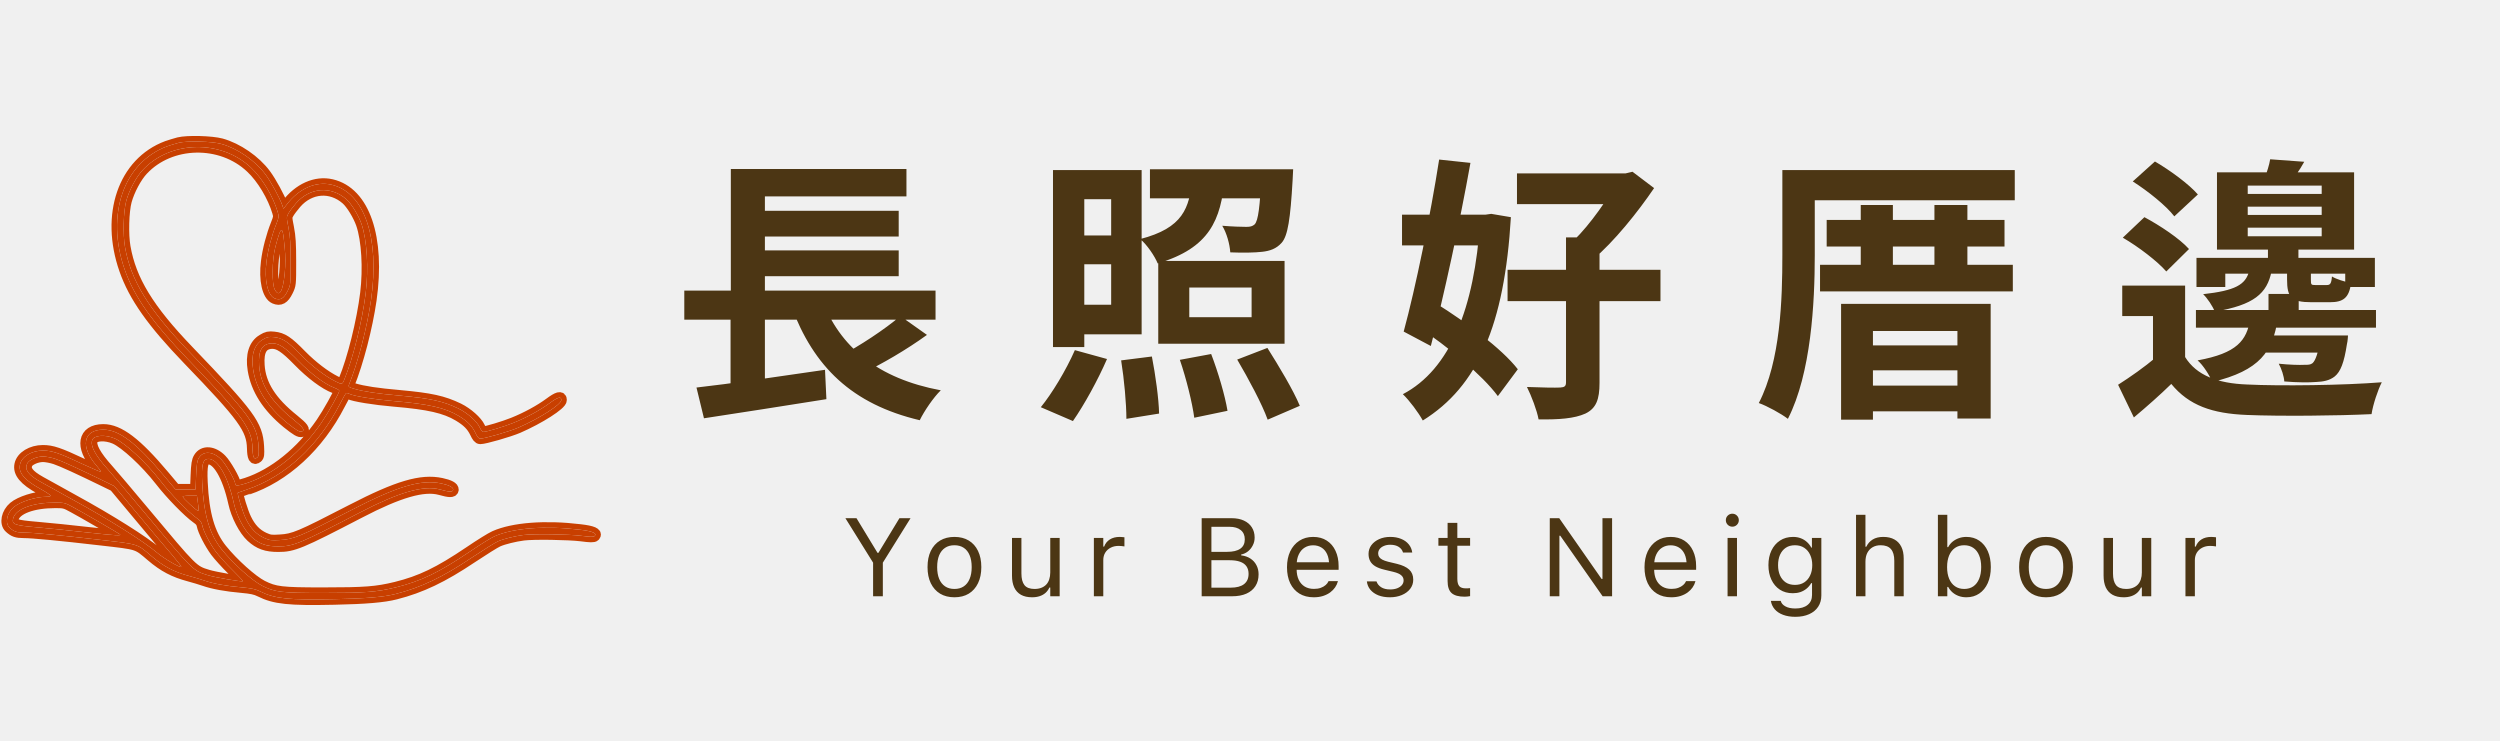
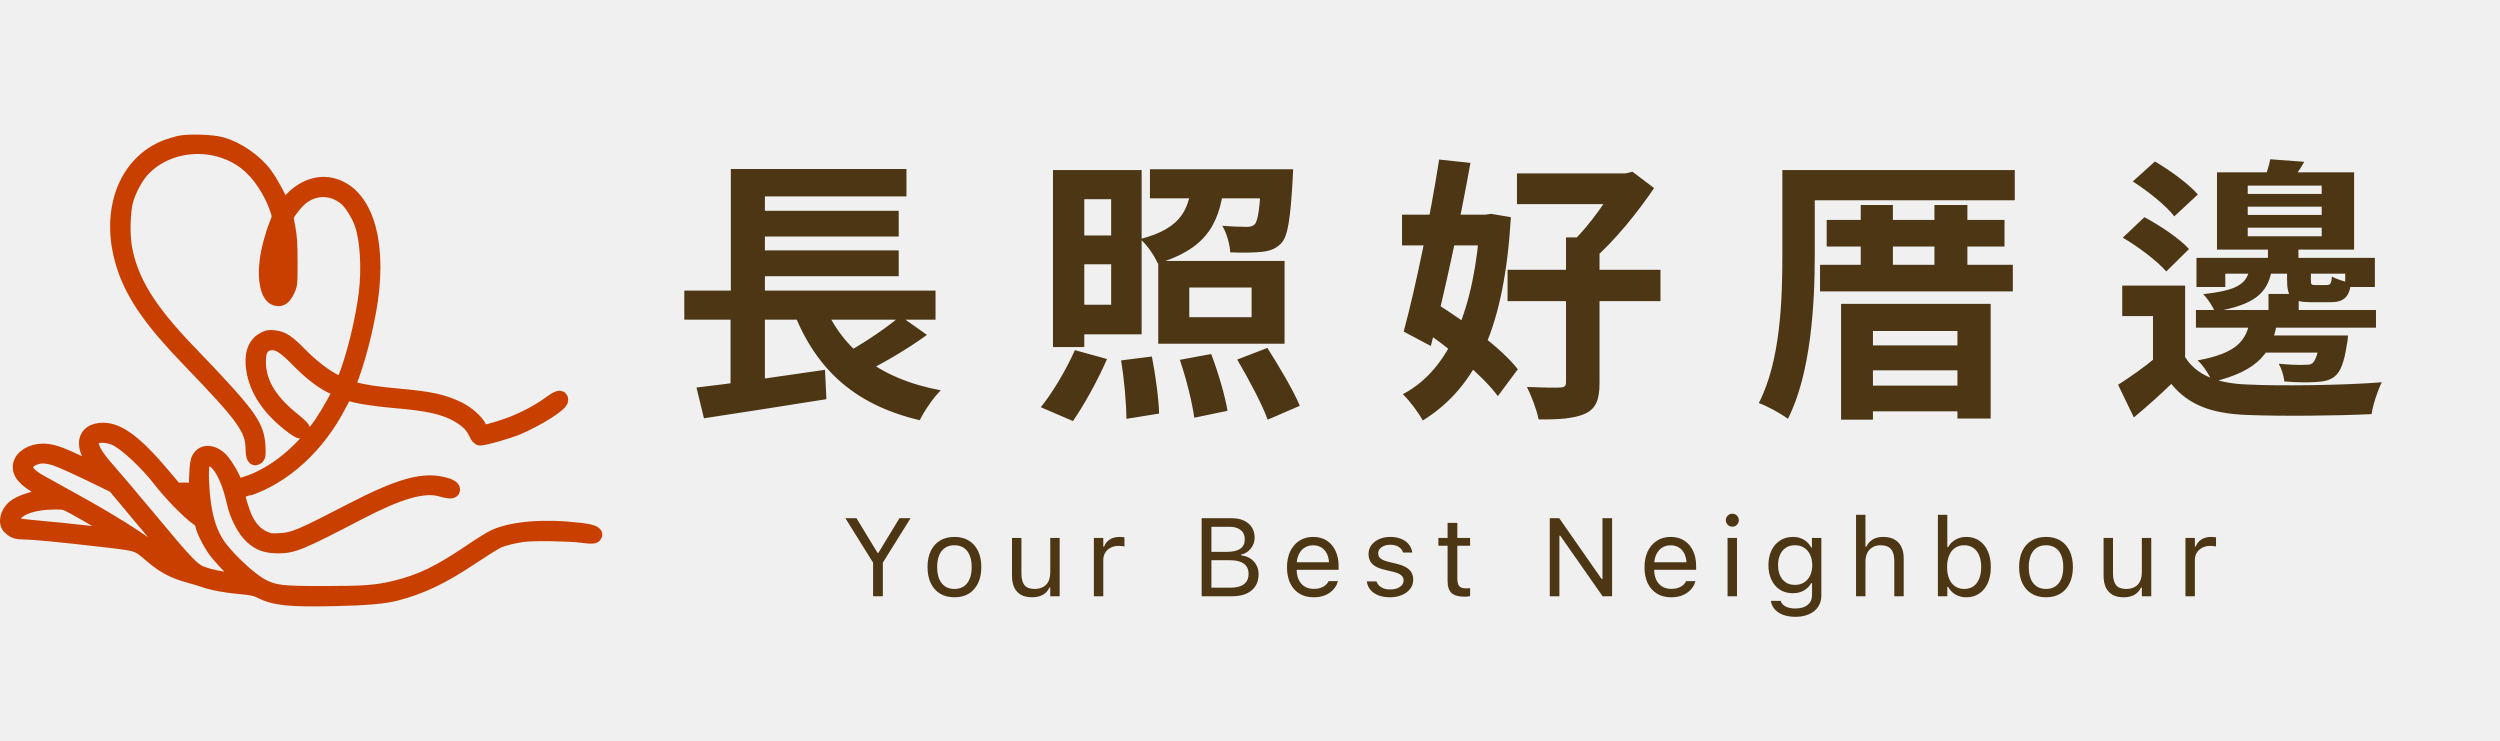
<svg xmlns="http://www.w3.org/2000/svg" width="361" height="107" viewBox="0 0 361 107" fill="none">
  <mask id="path-1-outside-1_193_1172" maskUnits="userSpaceOnUse" x="0" y="19.566" width="87" height="68" fill="black">
    <rect fill="white" y="19.566" width="87" height="68" />
    <path d="M25.818 20.616C25.285 20.762 24.526 20.988 24.122 21.133C17.84 23.475 15.239 31.017 18.001 38.915C19.374 42.84 21.99 46.538 27.126 51.868C35.153 60.185 36.397 61.897 36.461 64.74C36.493 66.031 36.687 66.435 37.139 66.064C37.366 65.886 37.398 65.628 37.333 64.465C37.156 61.348 36.106 59.927 27.207 50.656C21.441 44.664 18.89 40.465 18.05 35.669C17.727 33.86 17.824 30.484 18.227 29.015C18.647 27.48 19.681 25.526 20.618 24.541C24.591 20.277 31.923 20.116 36.235 24.202C37.866 25.72 39.433 28.353 40.111 30.646C40.289 31.244 40.273 31.421 39.901 32.342C39.223 34.038 38.69 36.072 38.48 37.784C38.141 40.417 38.642 42.646 39.659 43.082C40.45 43.421 40.983 43.13 41.516 42.048C41.968 41.128 41.968 41.111 41.968 37.817C41.968 35.217 41.904 34.167 41.662 32.923C41.355 31.357 41.355 31.34 41.662 30.791C41.839 30.484 42.324 29.838 42.744 29.354C44.73 27.061 47.783 26.818 50.011 28.773C50.738 29.402 51.772 31.098 52.208 32.358C52.999 34.667 53.242 38.77 52.806 42.339C52.305 46.409 50.948 51.852 49.688 54.888C49.43 55.518 49.349 55.534 48.461 55.081C46.894 54.29 45.102 52.917 43.503 51.302C41.549 49.3 40.806 48.815 39.562 48.686C38.803 48.605 38.577 48.654 37.931 49.041C36.703 49.752 36.219 51.302 36.558 53.402C37.01 56.212 38.642 58.748 41.452 61.057C42.808 62.139 43.277 62.43 43.6 62.301C44.068 62.123 43.794 61.736 42.421 60.621C39.158 58.021 37.592 55.55 37.414 52.74C37.269 50.608 37.85 49.639 39.255 49.574C40.257 49.542 41.177 50.156 43.099 52.126C44.908 53.983 46.91 55.485 48.3 56.002C48.687 56.148 48.994 56.341 48.994 56.438C48.994 56.745 47.347 59.684 46.394 61.073C43.519 65.272 39.53 68.486 35.589 69.778C34.394 70.166 33.974 70.198 33.974 69.891C33.974 69.391 32.617 67.017 31.955 66.355C30.776 65.159 29.355 65.062 28.725 66.112C28.467 66.532 28.386 67.049 28.321 68.664L28.241 70.683H26.803H25.35L23.654 68.664C19.697 63.964 17.178 62.042 14.916 62.042C11.977 62.042 11.541 64.53 13.996 67.307C14.351 67.711 14.594 68.067 14.545 68.115C14.513 68.163 13.318 67.647 11.912 67.001C8.521 65.402 7.487 65.062 6.195 65.062C4.564 65.062 3.127 65.935 2.884 67.081C2.626 68.244 3.53 69.326 5.792 70.57C6.583 71.006 7.261 71.458 7.294 71.555C7.326 71.668 7.1 71.733 6.647 71.733C5.129 71.749 2.917 72.443 1.996 73.219C0.979 74.075 0.672 75.56 1.399 76.206C1.996 76.755 2.416 76.901 3.401 76.901C4.677 76.901 8.586 77.272 14.577 77.967C20.069 78.597 19.762 78.5 21.861 80.292C23.638 81.811 25.156 82.602 27.352 83.183C28.015 83.361 28.984 83.652 29.5 83.829C30.776 84.281 32.666 84.621 34.895 84.814C36.332 84.944 36.913 85.073 37.559 85.396C39.643 86.446 41.71 86.672 48.267 86.526C52.822 86.43 55.454 86.204 57.134 85.767C60.8 84.831 63.917 83.345 68.132 80.519C69.812 79.404 71.508 78.338 71.928 78.16C72.735 77.805 74.334 77.418 75.561 77.256C76.983 77.062 82.135 77.143 83.927 77.369C85.252 77.547 85.72 77.547 85.865 77.401C86.253 77.014 85.591 76.707 83.782 76.497C78.743 75.883 74.124 76.239 71.427 77.434C70.942 77.644 69.327 78.645 67.809 79.679C63.352 82.683 60.8 83.91 57.166 84.814C54.356 85.493 52.757 85.622 46.604 85.622C40.628 85.622 39.707 85.509 37.866 84.588C36.413 83.846 33.667 81.391 32.004 79.323C30.243 77.127 29.404 74.236 29.194 69.633C29.081 67.178 29.274 66.355 29.985 66.274C31.358 66.112 32.892 68.68 33.748 72.589C34.152 74.446 35.25 76.546 36.3 77.514C37.43 78.548 38.448 78.903 40.192 78.903C42.34 78.903 43.357 78.484 51.901 74.042C57.602 71.07 61.155 70.037 63.545 70.683C64.918 71.07 65.371 71.07 65.435 70.731C65.5 70.392 64.886 70.053 63.723 69.811C60.816 69.197 57.425 70.198 50.77 73.638C43.277 77.514 42.421 77.87 40.418 77.983C39.175 78.064 38.932 78.031 38.141 77.676C36.978 77.143 36.154 76.271 35.492 74.882C35.04 73.961 34.216 71.264 34.346 71.151C34.362 71.135 34.959 70.925 35.67 70.683C41.129 68.858 45.99 64.384 49.075 58.36C49.495 57.536 49.898 56.826 49.979 56.777C50.06 56.729 50.254 56.777 50.415 56.858C51.045 57.197 54.049 57.682 56.924 57.924C61.931 58.344 64.288 58.893 66.21 60.04C67.502 60.815 68.148 61.477 68.633 62.478C68.907 63.076 69.117 63.334 69.344 63.334C70.006 63.334 73.462 62.333 74.802 61.768C77.887 60.427 81.053 58.408 81.053 57.763C81.053 57.197 80.568 57.327 79.341 58.231C77.968 59.248 75.965 60.33 74.108 61.073C72.784 61.606 70.264 62.365 69.812 62.365C69.666 62.365 69.424 62.075 69.263 61.703C68.875 60.847 67.502 59.636 66.227 59.006C63.982 57.924 62.221 57.536 57.634 57.117C54.485 56.842 52.45 56.535 51.11 56.131C50.415 55.938 50.286 55.841 50.367 55.614C51.707 52.32 52.999 47.313 53.581 43.308C54.857 34.312 52.612 27.771 47.88 26.673C45.602 26.14 43.131 27.238 41.371 29.58L40.935 30.145L40.741 29.58C40.353 28.514 39.142 26.269 38.335 25.187C36.881 23.217 34.297 21.424 31.939 20.778C30.566 20.407 27.062 20.31 25.818 20.616ZM41.096 35.604C41.242 37.09 41.242 38.107 41.112 39.496C40.854 42.129 40.321 43.001 39.675 41.806C39.239 41.014 39.271 37.575 39.756 35.685C39.95 34.91 40.224 34.005 40.353 33.666C40.725 32.778 40.886 33.181 41.096 35.604ZM16.58 63.318C18.082 63.98 21.07 66.742 23.121 69.375C24.639 71.345 27.223 73.978 28.418 74.817C28.903 75.14 29.113 75.431 29.194 75.819C29.339 76.626 30.292 78.484 31.148 79.646C31.584 80.228 32.65 81.407 33.538 82.279C34.426 83.151 35.121 83.894 35.072 83.926C34.959 84.055 31.035 83.377 30.001 83.054C27.869 82.408 27.869 82.408 20.779 73.913C18.55 71.248 16.241 68.519 15.643 67.856C13.754 65.757 13.011 64.368 13.318 63.544C13.576 62.834 15.191 62.721 16.58 63.318ZM7.988 66.258C8.925 66.564 11.46 67.727 15.191 69.552L16.515 70.198L20.02 74.397C21.942 76.707 24.138 79.307 24.898 80.179C25.64 81.052 26.222 81.811 26.173 81.859C26.012 82.02 23.638 80.632 22.701 79.824C20.763 78.177 15.853 75.076 10.475 72.136C10.023 71.894 9.054 71.345 8.295 70.925C7.536 70.505 6.454 69.908 5.872 69.585C4.096 68.6 3.514 67.824 3.918 66.952C4.144 66.435 5.275 65.918 6.211 65.918C6.615 65.918 7.423 66.064 7.988 66.258ZM28.58 72.637C28.677 73.219 28.693 73.719 28.628 73.768C28.483 73.848 26.383 71.927 26.383 71.716C26.383 71.636 26.852 71.571 27.401 71.571H28.434L28.58 72.637ZM10.556 73.235C11.719 73.848 17.194 77.03 17.323 77.159C17.565 77.385 16.741 77.337 12.882 76.917C10.491 76.642 7.164 76.303 5.469 76.158C2.061 75.867 1.689 75.722 1.899 74.866C2.255 73.493 4.693 72.573 7.972 72.573C9.264 72.573 9.409 72.605 10.556 73.235Z" />
  </mask>
  <path d="M25.818 20.616C25.285 20.762 24.526 20.988 24.122 21.133C17.84 23.475 15.239 31.017 18.001 38.915C19.374 42.84 21.99 46.538 27.126 51.868C35.153 60.185 36.397 61.897 36.461 64.74C36.493 66.031 36.687 66.435 37.139 66.064C37.366 65.886 37.398 65.628 37.333 64.465C37.156 61.348 36.106 59.927 27.207 50.656C21.441 44.664 18.89 40.465 18.05 35.669C17.727 33.86 17.824 30.484 18.227 29.015C18.647 27.48 19.681 25.526 20.618 24.541C24.591 20.277 31.923 20.116 36.235 24.202C37.866 25.72 39.433 28.353 40.111 30.646C40.289 31.244 40.273 31.421 39.901 32.342C39.223 34.038 38.69 36.072 38.48 37.784C38.141 40.417 38.642 42.646 39.659 43.082C40.45 43.421 40.983 43.13 41.516 42.048C41.968 41.128 41.968 41.111 41.968 37.817C41.968 35.217 41.904 34.167 41.662 32.923C41.355 31.357 41.355 31.34 41.662 30.791C41.839 30.484 42.324 29.838 42.744 29.354C44.73 27.061 47.783 26.818 50.011 28.773C50.738 29.402 51.772 31.098 52.208 32.358C52.999 34.667 53.242 38.77 52.806 42.339C52.305 46.409 50.948 51.852 49.688 54.888C49.43 55.518 49.349 55.534 48.461 55.081C46.894 54.29 45.102 52.917 43.503 51.302C41.549 49.3 40.806 48.815 39.562 48.686C38.803 48.605 38.577 48.654 37.931 49.041C36.703 49.752 36.219 51.302 36.558 53.402C37.01 56.212 38.642 58.748 41.452 61.057C42.808 62.139 43.277 62.43 43.6 62.301C44.068 62.123 43.794 61.736 42.421 60.621C39.158 58.021 37.592 55.55 37.414 52.74C37.269 50.608 37.85 49.639 39.255 49.574C40.257 49.542 41.177 50.156 43.099 52.126C44.908 53.983 46.91 55.485 48.3 56.002C48.687 56.148 48.994 56.341 48.994 56.438C48.994 56.745 47.347 59.684 46.394 61.073C43.519 65.272 39.53 68.486 35.589 69.778C34.394 70.166 33.974 70.198 33.974 69.891C33.974 69.391 32.617 67.017 31.955 66.355C30.776 65.159 29.355 65.062 28.725 66.112C28.467 66.532 28.386 67.049 28.321 68.664L28.241 70.683H26.803H25.35L23.654 68.664C19.697 63.964 17.178 62.042 14.916 62.042C11.977 62.042 11.541 64.53 13.996 67.307C14.351 67.711 14.594 68.067 14.545 68.115C14.513 68.163 13.318 67.647 11.912 67.001C8.521 65.402 7.487 65.062 6.195 65.062C4.564 65.062 3.127 65.935 2.884 67.081C2.626 68.244 3.53 69.326 5.792 70.57C6.583 71.006 7.261 71.458 7.294 71.555C7.326 71.668 7.1 71.733 6.647 71.733C5.129 71.749 2.917 72.443 1.996 73.219C0.979 74.075 0.672 75.56 1.399 76.206C1.996 76.755 2.416 76.901 3.401 76.901C4.677 76.901 8.586 77.272 14.577 77.967C20.069 78.597 19.762 78.5 21.861 80.292C23.638 81.811 25.156 82.602 27.352 83.183C28.015 83.361 28.984 83.652 29.5 83.829C30.776 84.281 32.666 84.621 34.895 84.814C36.332 84.944 36.913 85.073 37.559 85.396C39.643 86.446 41.71 86.672 48.267 86.526C52.822 86.43 55.454 86.204 57.134 85.767C60.8 84.831 63.917 83.345 68.132 80.519C69.812 79.404 71.508 78.338 71.928 78.16C72.735 77.805 74.334 77.418 75.561 77.256C76.983 77.062 82.135 77.143 83.927 77.369C85.252 77.547 85.72 77.547 85.865 77.401C86.253 77.014 85.591 76.707 83.782 76.497C78.743 75.883 74.124 76.239 71.427 77.434C70.942 77.644 69.327 78.645 67.809 79.679C63.352 82.683 60.8 83.91 57.166 84.814C54.356 85.493 52.757 85.622 46.604 85.622C40.628 85.622 39.707 85.509 37.866 84.588C36.413 83.846 33.667 81.391 32.004 79.323C30.243 77.127 29.404 74.236 29.194 69.633C29.081 67.178 29.274 66.355 29.985 66.274C31.358 66.112 32.892 68.68 33.748 72.589C34.152 74.446 35.25 76.546 36.3 77.514C37.43 78.548 38.448 78.903 40.192 78.903C42.34 78.903 43.357 78.484 51.901 74.042C57.602 71.07 61.155 70.037 63.545 70.683C64.918 71.07 65.371 71.07 65.435 70.731C65.5 70.392 64.886 70.053 63.723 69.811C60.816 69.197 57.425 70.198 50.77 73.638C43.277 77.514 42.421 77.87 40.418 77.983C39.175 78.064 38.932 78.031 38.141 77.676C36.978 77.143 36.154 76.271 35.492 74.882C35.04 73.961 34.216 71.264 34.346 71.151C34.362 71.135 34.959 70.925 35.67 70.683C41.129 68.858 45.99 64.384 49.075 58.36C49.495 57.536 49.898 56.826 49.979 56.777C50.06 56.729 50.254 56.777 50.415 56.858C51.045 57.197 54.049 57.682 56.924 57.924C61.931 58.344 64.288 58.893 66.21 60.04C67.502 60.815 68.148 61.477 68.633 62.478C68.907 63.076 69.117 63.334 69.344 63.334C70.006 63.334 73.462 62.333 74.802 61.768C77.887 60.427 81.053 58.408 81.053 57.763C81.053 57.197 80.568 57.327 79.341 58.231C77.968 59.248 75.965 60.33 74.108 61.073C72.784 61.606 70.264 62.365 69.812 62.365C69.666 62.365 69.424 62.075 69.263 61.703C68.875 60.847 67.502 59.636 66.227 59.006C63.982 57.924 62.221 57.536 57.634 57.117C54.485 56.842 52.45 56.535 51.11 56.131C50.415 55.938 50.286 55.841 50.367 55.614C51.707 52.32 52.999 47.313 53.581 43.308C54.857 34.312 52.612 27.771 47.88 26.673C45.602 26.14 43.131 27.238 41.371 29.58L40.935 30.145L40.741 29.58C40.353 28.514 39.142 26.269 38.335 25.187C36.881 23.217 34.297 21.424 31.939 20.778C30.566 20.407 27.062 20.31 25.818 20.616ZM41.096 35.604C41.242 37.09 41.242 38.107 41.112 39.496C40.854 42.129 40.321 43.001 39.675 41.806C39.239 41.014 39.271 37.575 39.756 35.685C39.95 34.91 40.224 34.005 40.353 33.666C40.725 32.778 40.886 33.181 41.096 35.604ZM16.58 63.318C18.082 63.98 21.07 66.742 23.121 69.375C24.639 71.345 27.223 73.978 28.418 74.817C28.903 75.14 29.113 75.431 29.194 75.819C29.339 76.626 30.292 78.484 31.148 79.646C31.584 80.228 32.65 81.407 33.538 82.279C34.426 83.151 35.121 83.894 35.072 83.926C34.959 84.055 31.035 83.377 30.001 83.054C27.869 82.408 27.869 82.408 20.779 73.913C18.55 71.248 16.241 68.519 15.643 67.856C13.754 65.757 13.011 64.368 13.318 63.544C13.576 62.834 15.191 62.721 16.58 63.318ZM7.988 66.258C8.925 66.564 11.46 67.727 15.191 69.552L16.515 70.198L20.02 74.397C21.942 76.707 24.138 79.307 24.898 80.179C25.64 81.052 26.222 81.811 26.173 81.859C26.012 82.02 23.638 80.632 22.701 79.824C20.763 78.177 15.853 75.076 10.475 72.136C10.023 71.894 9.054 71.345 8.295 70.925C7.536 70.505 6.454 69.908 5.872 69.585C4.096 68.6 3.514 67.824 3.918 66.952C4.144 66.435 5.275 65.918 6.211 65.918C6.615 65.918 7.423 66.064 7.988 66.258ZM28.58 72.637C28.677 73.219 28.693 73.719 28.628 73.768C28.483 73.848 26.383 71.927 26.383 71.716C26.383 71.636 26.852 71.571 27.401 71.571H28.434L28.58 72.637ZM10.556 73.235C11.719 73.848 17.194 77.03 17.323 77.159C17.565 77.385 16.741 77.337 12.882 76.917C10.491 76.642 7.164 76.303 5.469 76.158C2.061 75.867 1.689 75.722 1.899 74.866C2.255 73.493 4.693 72.573 7.972 72.573C9.264 72.573 9.409 72.605 10.556 73.235Z" fill="#C83F00" />
-   <path d="M25.818 20.616C25.285 20.762 24.526 20.988 24.122 21.133C17.84 23.475 15.239 31.017 18.001 38.915C19.374 42.84 21.99 46.538 27.126 51.868C35.153 60.185 36.397 61.897 36.461 64.74C36.493 66.031 36.687 66.435 37.139 66.064C37.366 65.886 37.398 65.628 37.333 64.465C37.156 61.348 36.106 59.927 27.207 50.656C21.441 44.664 18.89 40.465 18.05 35.669C17.727 33.86 17.824 30.484 18.227 29.015C18.647 27.48 19.681 25.526 20.618 24.541C24.591 20.277 31.923 20.116 36.235 24.202C37.866 25.72 39.433 28.353 40.111 30.646C40.289 31.244 40.273 31.421 39.901 32.342C39.223 34.038 38.69 36.072 38.48 37.784C38.141 40.417 38.642 42.646 39.659 43.082C40.45 43.421 40.983 43.13 41.516 42.048C41.968 41.128 41.968 41.111 41.968 37.817C41.968 35.217 41.904 34.167 41.662 32.923C41.355 31.357 41.355 31.34 41.662 30.791C41.839 30.484 42.324 29.838 42.744 29.354C44.73 27.061 47.783 26.818 50.011 28.773C50.738 29.402 51.772 31.098 52.208 32.358C52.999 34.667 53.242 38.77 52.806 42.339C52.305 46.409 50.948 51.852 49.688 54.888C49.43 55.518 49.349 55.534 48.461 55.081C46.894 54.29 45.102 52.917 43.503 51.302C41.549 49.3 40.806 48.815 39.562 48.686C38.803 48.605 38.577 48.654 37.931 49.041C36.703 49.752 36.219 51.302 36.558 53.402C37.01 56.212 38.642 58.748 41.452 61.057C42.808 62.139 43.277 62.43 43.6 62.301C44.068 62.123 43.794 61.736 42.421 60.621C39.158 58.021 37.592 55.55 37.414 52.74C37.269 50.608 37.85 49.639 39.255 49.574C40.257 49.542 41.177 50.156 43.099 52.126C44.908 53.983 46.91 55.485 48.3 56.002C48.687 56.148 48.994 56.341 48.994 56.438C48.994 56.745 47.347 59.684 46.394 61.073C43.519 65.272 39.53 68.486 35.589 69.778C34.394 70.166 33.974 70.198 33.974 69.891C33.974 69.391 32.617 67.017 31.955 66.355C30.776 65.159 29.355 65.062 28.725 66.112C28.467 66.532 28.386 67.049 28.321 68.664L28.241 70.683H26.803H25.35L23.654 68.664C19.697 63.964 17.178 62.042 14.916 62.042C11.977 62.042 11.541 64.53 13.996 67.307C14.351 67.711 14.594 68.067 14.545 68.115C14.513 68.163 13.318 67.647 11.912 67.001C8.521 65.402 7.487 65.062 6.195 65.062C4.564 65.062 3.127 65.935 2.884 67.081C2.626 68.244 3.53 69.326 5.792 70.57C6.583 71.006 7.261 71.458 7.294 71.555C7.326 71.668 7.1 71.733 6.647 71.733C5.129 71.749 2.917 72.443 1.996 73.219C0.979 74.075 0.672 75.56 1.399 76.206C1.996 76.755 2.416 76.901 3.401 76.901C4.677 76.901 8.586 77.272 14.577 77.967C20.069 78.597 19.762 78.5 21.861 80.292C23.638 81.811 25.156 82.602 27.352 83.183C28.015 83.361 28.984 83.652 29.5 83.829C30.776 84.281 32.666 84.621 34.895 84.814C36.332 84.944 36.913 85.073 37.559 85.396C39.643 86.446 41.71 86.672 48.267 86.526C52.822 86.43 55.454 86.204 57.134 85.767C60.8 84.831 63.917 83.345 68.132 80.519C69.812 79.404 71.508 78.338 71.928 78.16C72.735 77.805 74.334 77.418 75.561 77.256C76.983 77.062 82.135 77.143 83.927 77.369C85.252 77.547 85.72 77.547 85.865 77.401C86.253 77.014 85.591 76.707 83.782 76.497C78.743 75.883 74.124 76.239 71.427 77.434C70.942 77.644 69.327 78.645 67.809 79.679C63.352 82.683 60.8 83.91 57.166 84.814C54.356 85.493 52.757 85.622 46.604 85.622C40.628 85.622 39.707 85.509 37.866 84.588C36.413 83.846 33.667 81.391 32.004 79.323C30.243 77.127 29.404 74.236 29.194 69.633C29.081 67.178 29.274 66.355 29.985 66.274C31.358 66.112 32.892 68.68 33.748 72.589C34.152 74.446 35.25 76.546 36.3 77.514C37.43 78.548 38.448 78.903 40.192 78.903C42.34 78.903 43.357 78.484 51.901 74.042C57.602 71.07 61.155 70.037 63.545 70.683C64.918 71.07 65.371 71.07 65.435 70.731C65.5 70.392 64.886 70.053 63.723 69.811C60.816 69.197 57.425 70.198 50.77 73.638C43.277 77.514 42.421 77.87 40.418 77.983C39.175 78.064 38.932 78.031 38.141 77.676C36.978 77.143 36.154 76.271 35.492 74.882C35.04 73.961 34.216 71.264 34.346 71.151C34.362 71.135 34.959 70.925 35.67 70.683C41.129 68.858 45.99 64.384 49.075 58.36C49.495 57.536 49.898 56.826 49.979 56.777C50.06 56.729 50.254 56.777 50.415 56.858C51.045 57.197 54.049 57.682 56.924 57.924C61.931 58.344 64.288 58.893 66.21 60.04C67.502 60.815 68.148 61.477 68.633 62.478C68.907 63.076 69.117 63.334 69.344 63.334C70.006 63.334 73.462 62.333 74.802 61.768C77.887 60.427 81.053 58.408 81.053 57.763C81.053 57.197 80.568 57.327 79.341 58.231C77.968 59.248 75.965 60.33 74.108 61.073C72.784 61.606 70.264 62.365 69.812 62.365C69.666 62.365 69.424 62.075 69.263 61.703C68.875 60.847 67.502 59.636 66.227 59.006C63.982 57.924 62.221 57.536 57.634 57.117C54.485 56.842 52.45 56.535 51.11 56.131C50.415 55.938 50.286 55.841 50.367 55.614C51.707 52.32 52.999 47.313 53.581 43.308C54.857 34.312 52.612 27.771 47.88 26.673C45.602 26.14 43.131 27.238 41.371 29.58L40.935 30.145L40.741 29.58C40.353 28.514 39.142 26.269 38.335 25.187C36.881 23.217 34.297 21.424 31.939 20.778C30.566 20.407 27.062 20.31 25.818 20.616ZM41.096 35.604C41.242 37.09 41.242 38.107 41.112 39.496C40.854 42.129 40.321 43.001 39.675 41.806C39.239 41.014 39.271 37.575 39.756 35.685C39.95 34.91 40.224 34.005 40.353 33.666C40.725 32.778 40.886 33.181 41.096 35.604ZM16.58 63.318C18.082 63.98 21.07 66.742 23.121 69.375C24.639 71.345 27.223 73.978 28.418 74.817C28.903 75.14 29.113 75.431 29.194 75.819C29.339 76.626 30.292 78.484 31.148 79.646C31.584 80.228 32.65 81.407 33.538 82.279C34.426 83.151 35.121 83.894 35.072 83.926C34.959 84.055 31.035 83.377 30.001 83.054C27.869 82.408 27.869 82.408 20.779 73.913C18.55 71.248 16.241 68.519 15.643 67.856C13.754 65.757 13.011 64.368 13.318 63.544C13.576 62.834 15.191 62.721 16.58 63.318ZM7.988 66.258C8.925 66.564 11.46 67.727 15.191 69.552L16.515 70.198L20.02 74.397C21.942 76.707 24.138 79.307 24.898 80.179C25.64 81.052 26.222 81.811 26.173 81.859C26.012 82.02 23.638 80.632 22.701 79.824C20.763 78.177 15.853 75.076 10.475 72.136C10.023 71.894 9.054 71.345 8.295 70.925C7.536 70.505 6.454 69.908 5.872 69.585C4.096 68.6 3.514 67.824 3.918 66.952C4.144 66.435 5.275 65.918 6.211 65.918C6.615 65.918 7.423 66.064 7.988 66.258ZM28.58 72.637C28.677 73.219 28.693 73.719 28.628 73.768C28.483 73.848 26.383 71.927 26.383 71.716C26.383 71.636 26.852 71.571 27.401 71.571H28.434L28.58 72.637ZM10.556 73.235C11.719 73.848 17.194 77.03 17.323 77.159C17.565 77.385 16.741 77.337 12.882 76.917C10.491 76.642 7.164 76.303 5.469 76.158C2.061 75.867 1.689 75.722 1.899 74.866C2.255 73.493 4.693 72.573 7.972 72.573C9.264 72.573 9.409 72.605 10.556 73.235Z" stroke="#C83F00" stroke-width="1.6" mask="url(#path-1-outside-1_193_1172)" />
+   <path d="M25.818 20.616C25.285 20.762 24.526 20.988 24.122 21.133C17.84 23.475 15.239 31.017 18.001 38.915C19.374 42.84 21.99 46.538 27.126 51.868C35.153 60.185 36.397 61.897 36.461 64.74C36.493 66.031 36.687 66.435 37.139 66.064C37.366 65.886 37.398 65.628 37.333 64.465C37.156 61.348 36.106 59.927 27.207 50.656C21.441 44.664 18.89 40.465 18.05 35.669C17.727 33.86 17.824 30.484 18.227 29.015C18.647 27.48 19.681 25.526 20.618 24.541C24.591 20.277 31.923 20.116 36.235 24.202C37.866 25.72 39.433 28.353 40.111 30.646C40.289 31.244 40.273 31.421 39.901 32.342C39.223 34.038 38.69 36.072 38.48 37.784C38.141 40.417 38.642 42.646 39.659 43.082C40.45 43.421 40.983 43.13 41.516 42.048C41.968 41.128 41.968 41.111 41.968 37.817C41.968 35.217 41.904 34.167 41.662 32.923C41.355 31.357 41.355 31.34 41.662 30.791C41.839 30.484 42.324 29.838 42.744 29.354C44.73 27.061 47.783 26.818 50.011 28.773C50.738 29.402 51.772 31.098 52.208 32.358C52.999 34.667 53.242 38.77 52.806 42.339C52.305 46.409 50.948 51.852 49.688 54.888C49.43 55.518 49.349 55.534 48.461 55.081C46.894 54.29 45.102 52.917 43.503 51.302C41.549 49.3 40.806 48.815 39.562 48.686C38.803 48.605 38.577 48.654 37.931 49.041C36.703 49.752 36.219 51.302 36.558 53.402C37.01 56.212 38.642 58.748 41.452 61.057C42.808 62.139 43.277 62.43 43.6 62.301C44.068 62.123 43.794 61.736 42.421 60.621C39.158 58.021 37.592 55.55 37.414 52.74C37.269 50.608 37.85 49.639 39.255 49.574C40.257 49.542 41.177 50.156 43.099 52.126C44.908 53.983 46.91 55.485 48.3 56.002C48.687 56.148 48.994 56.341 48.994 56.438C48.994 56.745 47.347 59.684 46.394 61.073C43.519 65.272 39.53 68.486 35.589 69.778C34.394 70.166 33.974 70.198 33.974 69.891C33.974 69.391 32.617 67.017 31.955 66.355C30.776 65.159 29.355 65.062 28.725 66.112C28.467 66.532 28.386 67.049 28.321 68.664L28.241 70.683H26.803H25.35L23.654 68.664C19.697 63.964 17.178 62.042 14.916 62.042C11.977 62.042 11.541 64.53 13.996 67.307C14.351 67.711 14.594 68.067 14.545 68.115C14.513 68.163 13.318 67.647 11.912 67.001C8.521 65.402 7.487 65.062 6.195 65.062C4.564 65.062 3.127 65.935 2.884 67.081C2.626 68.244 3.53 69.326 5.792 70.57C6.583 71.006 7.261 71.458 7.294 71.555C7.326 71.668 7.1 71.733 6.647 71.733C5.129 71.749 2.917 72.443 1.996 73.219C0.979 74.075 0.672 75.56 1.399 76.206C1.996 76.755 2.416 76.901 3.401 76.901C4.677 76.901 8.586 77.272 14.577 77.967C20.069 78.597 19.762 78.5 21.861 80.292C23.638 81.811 25.156 82.602 27.352 83.183C28.015 83.361 28.984 83.652 29.5 83.829C30.776 84.281 32.666 84.621 34.895 84.814C36.332 84.944 36.913 85.073 37.559 85.396C39.643 86.446 41.71 86.672 48.267 86.526C52.822 86.43 55.454 86.204 57.134 85.767C60.8 84.831 63.917 83.345 68.132 80.519C69.812 79.404 71.508 78.338 71.928 78.16C72.735 77.805 74.334 77.418 75.561 77.256C76.983 77.062 82.135 77.143 83.927 77.369C85.252 77.547 85.72 77.547 85.865 77.401C86.253 77.014 85.591 76.707 83.782 76.497C78.743 75.883 74.124 76.239 71.427 77.434C70.942 77.644 69.327 78.645 67.809 79.679C63.352 82.683 60.8 83.91 57.166 84.814C54.356 85.493 52.757 85.622 46.604 85.622C40.628 85.622 39.707 85.509 37.866 84.588C36.413 83.846 33.667 81.391 32.004 79.323C30.243 77.127 29.404 74.236 29.194 69.633C29.081 67.178 29.274 66.355 29.985 66.274C31.358 66.112 32.892 68.68 33.748 72.589C34.152 74.446 35.25 76.546 36.3 77.514C37.43 78.548 38.448 78.903 40.192 78.903C42.34 78.903 43.357 78.484 51.901 74.042C57.602 71.07 61.155 70.037 63.545 70.683C64.918 71.07 65.371 71.07 65.435 70.731C65.5 70.392 64.886 70.053 63.723 69.811C60.816 69.197 57.425 70.198 50.77 73.638C43.277 77.514 42.421 77.87 40.418 77.983C39.175 78.064 38.932 78.031 38.141 77.676C36.978 77.143 36.154 76.271 35.492 74.882C35.04 73.961 34.216 71.264 34.346 71.151C34.362 71.135 34.959 70.925 35.67 70.683C41.129 68.858 45.99 64.384 49.075 58.36C49.495 57.536 49.898 56.826 49.979 56.777C50.06 56.729 50.254 56.777 50.415 56.858C51.045 57.197 54.049 57.682 56.924 57.924C61.931 58.344 64.288 58.893 66.21 60.04C67.502 60.815 68.148 61.477 68.633 62.478C68.907 63.076 69.117 63.334 69.344 63.334C70.006 63.334 73.462 62.333 74.802 61.768C77.887 60.427 81.053 58.408 81.053 57.763C81.053 57.197 80.568 57.327 79.341 58.231C77.968 59.248 75.965 60.33 74.108 61.073C72.784 61.606 70.264 62.365 69.812 62.365C69.666 62.365 69.424 62.075 69.263 61.703C68.875 60.847 67.502 59.636 66.227 59.006C63.982 57.924 62.221 57.536 57.634 57.117C54.485 56.842 52.45 56.535 51.11 56.131C50.415 55.938 50.286 55.841 50.367 55.614C51.707 52.32 52.999 47.313 53.581 43.308C54.857 34.312 52.612 27.771 47.88 26.673C45.602 26.14 43.131 27.238 41.371 29.58L40.935 30.145L40.741 29.58C40.353 28.514 39.142 26.269 38.335 25.187C36.881 23.217 34.297 21.424 31.939 20.778C30.566 20.407 27.062 20.31 25.818 20.616ZM41.096 35.604C41.242 37.09 41.242 38.107 41.112 39.496C40.854 42.129 40.321 43.001 39.675 41.806C39.239 41.014 39.271 37.575 39.756 35.685C39.95 34.91 40.224 34.005 40.353 33.666C40.725 32.778 40.886 33.181 41.096 35.604ZM16.58 63.318C18.082 63.98 21.07 66.742 23.121 69.375C24.639 71.345 27.223 73.978 28.418 74.817C28.903 75.14 29.113 75.431 29.194 75.819C29.339 76.626 30.292 78.484 31.148 79.646C31.584 80.228 32.65 81.407 33.538 82.279C34.426 83.151 35.121 83.894 35.072 83.926C34.959 84.055 31.035 83.377 30.001 83.054C27.869 82.408 27.869 82.408 20.779 73.913C18.55 71.248 16.241 68.519 15.643 67.856C13.754 65.757 13.011 64.368 13.318 63.544C13.576 62.834 15.191 62.721 16.58 63.318ZM7.988 66.258C8.925 66.564 11.46 67.727 15.191 69.552L16.515 70.198L20.02 74.397C21.942 76.707 24.138 79.307 24.898 80.179C25.64 81.052 26.222 81.811 26.173 81.859C26.012 82.02 23.638 80.632 22.701 79.824C20.763 78.177 15.853 75.076 10.475 72.136C10.023 71.894 9.054 71.345 8.295 70.925C7.536 70.505 6.454 69.908 5.872 69.585C4.096 68.6 3.514 67.824 3.918 66.952C4.144 66.435 5.275 65.918 6.211 65.918C6.615 65.918 7.423 66.064 7.988 66.258ZM28.58 72.637C28.677 73.219 28.693 73.719 28.628 73.768C28.483 73.848 26.383 71.927 26.383 71.716C26.383 71.636 26.852 71.571 27.401 71.571H28.434L28.58 72.637ZM10.556 73.235C11.719 73.848 17.194 77.03 17.323 77.159C17.565 77.385 16.741 77.337 12.882 76.917C10.491 76.642 7.164 76.303 5.469 76.158C2.061 75.867 1.689 75.722 1.899 74.866C2.255 73.493 4.693 72.573 7.972 72.573C9.264 72.573 9.409 72.605 10.556 73.235Z" stroke="#C83F00" stroke-width="2" mask="url" />
  <path d="M98.812 41.96H135.092V46.16H98.812V41.96ZM108.172 30.44H129.772V34.16H108.172V30.44ZM108.172 36.16H129.772V39.88H108.172V36.16ZM100.572 55.96C105.292 55.44 112.492 54.36 119.132 53.4L119.332 57.64C113.172 58.64 106.532 59.64 101.652 60.4L100.572 55.96ZM118.652 43.12C121.212 50.12 126.812 54.68 135.852 56.36C134.812 57.36 133.452 59.36 132.812 60.68C123.012 58.36 117.492 52.96 114.252 44.2L118.652 43.12ZM130.012 45.64L133.852 48.36C130.932 50.48 127.292 52.6 124.492 53.92L121.292 51.44C124.052 50 127.772 47.56 130.012 45.64ZM105.532 24.4H130.892V28.36H110.452V43.72H105.532V24.4ZM105.492 43.2H110.452V56.52L105.492 57.04V43.2ZM152.052 24.56H156.572V50.12H152.052V24.56ZM154.612 24.56H164.852V48.28H154.612V44H160.452V28.76H154.612V24.56ZM154.492 34H162.772V38.16H154.492V34ZM166.052 24.44H183.692V28.64H166.052V24.44ZM182.172 24.44H186.732C186.732 24.44 186.692 25.48 186.652 26.04C186.332 31.56 185.972 34.08 185.052 35.08C184.292 35.92 183.372 36.24 182.252 36.36C181.252 36.48 179.492 36.52 177.652 36.44C177.572 35.24 177.132 33.64 176.492 32.6C177.972 32.72 179.332 32.76 179.972 32.76C180.532 32.76 180.852 32.68 181.172 32.4C181.692 31.84 181.932 29.92 182.172 25.04V24.44ZM172.172 25.72H176.852C176.292 31.76 174.692 35.8 167.172 38.04C166.732 36.96 165.612 35.32 164.652 34.52C170.812 32.92 171.772 30.08 172.172 25.72ZM171.732 41.52V45.8H180.732V41.52H171.732ZM167.252 37.68H185.492V49.64H167.252V37.68ZM161.892 52.04L166.332 51.48C166.852 54.16 167.332 57.6 167.372 59.72L162.652 60.48C162.652 58.32 162.332 54.76 161.892 52.04ZM170.372 51.96L174.892 51.12C175.892 53.72 176.892 57.12 177.252 59.32L172.452 60.32C172.172 58.2 171.292 54.64 170.372 51.96ZM178.652 51.92L183.012 50.24C184.652 52.84 186.772 56.36 187.692 58.6L183.052 60.6C182.252 58.36 180.252 54.64 178.652 51.92ZM155.212 50.56L159.852 51.84C158.532 54.88 156.572 58.44 154.932 60.8L150.292 58.8C151.892 56.84 153.932 53.48 155.212 50.56ZM219.052 25.04H235.292V29.48H219.052V25.04ZM217.692 38.96H239.772V43.48H217.692V38.96ZM226.132 34.28H230.972V55.28C230.972 57.68 230.492 58.96 228.932 59.72C227.332 60.44 225.132 60.6 222.172 60.56C221.932 59.24 221.132 57.16 220.492 55.88C222.532 55.96 224.612 56 225.292 55.96C225.932 55.92 226.132 55.76 226.132 55.2V34.28ZM233.572 25.04H234.732L235.732 24.8L238.852 27.16C236.492 30.64 233.092 34.88 229.972 37.52C229.332 36.68 228.012 35.36 227.252 34.72C229.612 32.44 232.372 28.48 233.572 26.08V25.04ZM202.452 31H215.372V35.44H202.452V31ZM207.812 23.04L212.332 23.52C210.812 32.04 208.492 42.76 206.612 49.96L202.692 47.88C204.412 41.56 206.572 31 207.812 23.04ZM204.772 47.2L207.412 43.84C211.572 46.44 216.852 50.32 219.172 53.32L216.292 57.2C214.052 54.16 208.972 49.96 204.772 47.2ZM213.732 31H214.492L215.332 30.88L218.172 31.36C217.252 46.96 213.372 55.8 205.452 60.72C204.812 59.56 203.532 57.84 202.572 56.92C209.372 53.36 212.932 44.52 213.732 31.88V31ZM260.212 24.56H290.932V28.92H260.212V24.56ZM257.372 24.56H262.052V36.88C262.052 43.68 261.532 53.92 258.172 60.48C257.252 59.76 255.132 58.6 253.972 58.2C257.132 52.08 257.372 43.16 257.372 36.84V24.56ZM263.772 31.76H289.452V35.6H263.772V31.76ZM262.812 38.24H290.652V42.08H262.812V38.24ZM268.692 29.6H273.332V40.68H268.692V29.6ZM279.332 29.6H284.092V40.68H279.332V29.6ZM265.852 43.88H287.452V60.44H282.652V47.8H270.452V60.6H265.852V43.88ZM268.492 49.88H284.132V53.48H268.492V49.88ZM268.492 55.68H284.132V59.4H268.492V55.68ZM315.532 41.24V53.92H310.892V45.64H306.452V41.24H315.532ZM315.532 51.56C317.172 54.2 320.212 55.36 324.452 55.52C329.212 55.76 338.492 55.64 343.932 55.2C343.372 56.28 342.652 58.44 342.452 59.8C337.572 60.04 329.252 60.12 324.452 59.92C319.452 59.72 316.092 58.56 313.532 55.44C311.892 57.04 310.172 58.56 308.132 60.28L305.852 55.56C307.612 54.44 309.612 53.04 311.372 51.56H315.532ZM307.972 26.2L311.172 23.32C313.372 24.6 316.092 26.6 317.372 28.08L313.972 31.24C312.812 29.72 310.172 27.6 307.972 26.2ZM306.532 34.32L309.652 31.36C311.892 32.56 314.732 34.44 316.092 35.96L312.812 39.2C311.572 37.76 308.812 35.64 306.532 34.32ZM327.492 35.68H331.892V38.64H327.492V35.68ZM324.572 29.84V31.04H335.252V29.84H324.572ZM324.572 32.88V34.12H335.252V32.88H324.572ZM324.572 26.8V28H335.252V26.8H324.572ZM320.132 24.88H339.932V36.04H320.132V24.88ZM327.812 23L332.732 23.36C332.012 24.68 331.212 25.72 330.612 26.48L326.972 25.92C327.332 24.88 327.692 23.8 327.812 23ZM317.172 37.24H342.932V41.44H338.652V39.52H321.332V41.44H317.172V37.24ZM327.572 42.44H331.932V45.56H327.572V42.44ZM317.092 44.76H343.092V47.32H317.092V44.76ZM325.172 48.44H336.172V50.92H325.172V48.44ZM335.092 48.44H339.052C339.052 48.44 339.012 49.28 338.892 49.72C338.492 52.36 337.972 53.68 337.132 54.36C336.372 54.96 335.452 55.12 334.412 55.16C333.492 55.24 331.732 55.24 329.852 55.08C329.812 54.36 329.452 53.24 329.052 52.52C330.612 52.68 332.092 52.72 332.732 52.68C333.332 52.68 333.612 52.68 333.932 52.44C334.372 52.04 334.732 51 335.092 48.84V48.44ZM324.932 46.08H328.892C328.212 50.72 326.332 53.52 319.452 55.16C319.092 54.24 318.132 52.72 317.332 52.04C323.052 51 324.412 49.16 324.932 46.08ZM324.772 39.16H328.012C327.372 42.4 325.452 44.04 319.812 45C319.532 44.24 318.732 43.04 318.132 42.48C322.772 41.96 324.252 41.12 324.772 39.16ZM330.252 38.32H333.692V40.36C333.692 41.12 333.732 41.16 334.332 41.16C334.572 41.16 335.652 41.16 335.972 41.16C336.452 41.16 336.652 41 336.732 39.92C337.332 40.32 338.612 40.68 339.492 40.88C339.212 43 338.372 43.64 336.452 43.64C335.892 43.64 334.332 43.64 333.772 43.64C330.852 43.64 330.252 42.92 330.252 40.36V38.32Z" fill="#4C3614" />
  <path d="M126.075 86.1V81.248L122.075 74.827H123.677L126.716 79.834H126.841L129.88 74.827H131.482L127.482 81.248V86.1H126.075ZM137.819 86.248C137.022 86.248 136.332 86.074 135.749 85.725C135.171 85.371 134.723 84.868 134.405 84.217C134.092 83.566 133.936 82.793 133.936 81.897V81.881C133.936 80.98 134.092 80.204 134.405 79.553C134.723 78.902 135.171 78.402 135.749 78.053C136.332 77.704 137.022 77.53 137.819 77.53C138.621 77.53 139.311 77.704 139.889 78.053C140.467 78.402 140.913 78.902 141.225 79.553C141.543 80.204 141.702 80.98 141.702 81.881V81.897C141.702 82.793 141.543 83.566 141.225 84.217C140.913 84.868 140.467 85.371 139.889 85.725C139.311 86.074 138.621 86.248 137.819 86.248ZM137.819 85.045C138.35 85.045 138.801 84.92 139.171 84.67C139.54 84.42 139.822 84.061 140.014 83.592C140.212 83.123 140.311 82.558 140.311 81.897V81.881C140.311 81.215 140.212 80.647 140.014 80.178C139.822 79.709 139.54 79.353 139.171 79.108C138.801 78.858 138.35 78.733 137.819 78.733C137.288 78.733 136.837 78.858 136.467 79.108C136.098 79.353 135.814 79.709 135.616 80.178C135.423 80.647 135.327 81.215 135.327 81.881V81.897C135.327 82.558 135.423 83.123 135.616 83.592C135.814 84.061 136.098 84.42 136.467 84.67C136.837 84.92 137.288 85.045 137.819 85.045ZM149.032 86.248C148.396 86.248 147.862 86.129 147.43 85.889C146.998 85.644 146.672 85.29 146.453 84.827C146.24 84.358 146.133 83.793 146.133 83.131V77.678H147.492V82.803C147.492 83.558 147.638 84.121 147.93 84.491C148.227 84.86 148.711 85.045 149.383 85.045C149.753 85.045 150.078 84.991 150.36 84.881C150.646 84.772 150.886 84.616 151.078 84.412C151.271 84.204 151.414 83.954 151.508 83.662C151.607 83.366 151.657 83.032 151.657 82.662V77.678H153.016V86.1H151.657V84.842H151.532C151.396 85.139 151.211 85.394 150.977 85.608C150.742 85.816 150.461 85.975 150.133 86.084C149.81 86.194 149.443 86.248 149.032 86.248ZM157.955 86.1V77.678H159.314V78.928H159.439C159.601 78.485 159.874 78.142 160.26 77.897C160.645 77.652 161.122 77.53 161.689 77.53C161.82 77.53 161.947 77.537 162.072 77.553C162.202 77.564 162.301 77.574 162.369 77.584V78.905C162.228 78.879 162.09 78.86 161.955 78.85C161.825 78.834 161.684 78.827 161.533 78.827C161.101 78.827 160.718 78.912 160.385 79.084C160.051 79.256 159.788 79.496 159.596 79.803C159.408 80.11 159.314 80.47 159.314 80.881V86.1H157.955ZM174.224 86.1V84.858H177.708C178.557 84.858 179.2 84.689 179.638 84.35C180.075 84.011 180.294 83.519 180.294 82.873V82.858C180.294 82.425 180.192 82.064 179.989 81.772C179.786 81.48 179.482 81.261 179.075 81.116C178.674 80.97 178.174 80.897 177.575 80.897H174.224V79.686H177.177C178.031 79.686 178.672 79.535 179.099 79.233C179.531 78.931 179.747 78.483 179.747 77.889V77.873C179.747 77.3 179.552 76.858 179.161 76.545C178.776 76.228 178.234 76.069 177.536 76.069H174.224V74.827H177.833C178.526 74.827 179.12 74.941 179.614 75.17C180.114 75.4 180.497 75.725 180.763 76.147C181.034 76.564 181.169 77.058 181.169 77.631V77.647C181.169 78.037 181.081 78.405 180.903 78.748C180.732 79.092 180.5 79.381 180.208 79.616C179.916 79.85 179.588 80.001 179.224 80.069V80.194C179.739 80.256 180.185 80.41 180.56 80.655C180.935 80.9 181.224 81.217 181.427 81.608C181.635 81.993 181.739 82.433 181.739 82.928V82.944C181.739 83.6 181.586 84.165 181.278 84.639C180.976 85.108 180.541 85.47 179.974 85.725C179.406 85.975 178.721 86.1 177.919 86.1H174.224ZM173.521 86.1V74.827H174.927V86.1H173.521ZM189.702 86.248C188.9 86.248 188.21 86.071 187.632 85.717C187.059 85.363 186.616 84.863 186.303 84.217C185.996 83.566 185.842 82.8 185.842 81.92V81.912C185.842 81.043 185.996 80.28 186.303 79.623C186.616 78.967 187.056 78.454 187.624 78.084C188.191 77.715 188.856 77.53 189.616 77.53C190.382 77.53 191.038 77.707 191.585 78.061C192.137 78.415 192.559 78.91 192.85 79.545C193.147 80.175 193.296 80.91 193.296 81.748V82.28H186.546V81.194H192.6L191.928 82.186V81.647C191.928 80.985 191.829 80.441 191.632 80.014C191.434 79.587 191.16 79.269 190.811 79.061C190.462 78.847 190.061 78.741 189.608 78.741C189.155 78.741 188.749 78.853 188.389 79.077C188.035 79.295 187.754 79.621 187.546 80.053C187.337 80.485 187.233 81.017 187.233 81.647V82.186C187.233 82.785 187.335 83.298 187.538 83.725C187.741 84.147 188.03 84.472 188.405 84.702C188.78 84.925 189.223 85.037 189.733 85.037C190.113 85.037 190.444 84.985 190.725 84.881C191.007 84.777 191.238 84.644 191.421 84.483C191.603 84.321 191.731 84.157 191.803 83.991L191.835 83.92H193.194L193.178 83.983C193.106 84.269 192.975 84.548 192.788 84.819C192.606 85.084 192.369 85.327 192.077 85.545C191.785 85.759 191.439 85.931 191.038 86.061C190.642 86.186 190.197 86.248 189.702 86.248ZM200.696 86.248C200.071 86.248 199.519 86.155 199.039 85.967C198.56 85.775 198.175 85.506 197.883 85.162C197.597 84.819 197.427 84.415 197.375 83.952H198.766C198.881 84.3 199.104 84.582 199.438 84.795C199.771 85.009 200.206 85.116 200.742 85.116C201.123 85.116 201.456 85.061 201.742 84.952C202.034 84.837 202.263 84.683 202.43 84.491C202.597 84.293 202.68 84.066 202.68 83.811V83.795C202.68 83.509 202.565 83.267 202.336 83.069C202.107 82.866 201.732 82.702 201.211 82.577L199.907 82.264C199.381 82.139 198.948 81.978 198.61 81.78C198.271 81.577 198.021 81.329 197.86 81.037C197.698 80.741 197.617 80.392 197.617 79.991V79.983C197.617 79.514 197.753 79.095 198.024 78.725C198.3 78.355 198.675 78.064 199.149 77.85C199.623 77.636 200.157 77.53 200.75 77.53C201.339 77.53 201.86 77.623 202.313 77.811C202.771 77.993 203.138 78.254 203.414 78.592C203.696 78.931 203.867 79.329 203.93 79.787H202.594C202.506 79.454 202.302 79.183 201.985 78.975C201.667 78.767 201.253 78.662 200.742 78.662C200.409 78.662 200.112 78.717 199.852 78.827C199.591 78.931 199.386 79.077 199.235 79.264C199.084 79.452 199.008 79.67 199.008 79.92V79.936C199.008 80.123 199.058 80.29 199.157 80.436C199.256 80.582 199.409 80.709 199.617 80.819C199.826 80.928 200.094 81.025 200.422 81.108L201.719 81.42C202.511 81.613 203.099 81.889 203.485 82.248C203.875 82.608 204.071 83.09 204.071 83.694V83.709C204.071 84.209 203.922 84.652 203.625 85.037C203.328 85.418 202.925 85.715 202.414 85.928C201.909 86.142 201.336 86.248 200.696 86.248ZM211.494 86.162C210.629 86.162 210.002 85.988 209.611 85.639C209.226 85.29 209.033 84.715 209.033 83.912V78.803H207.705V77.678H209.033V75.498H210.439V77.678H212.283V78.803H210.439V83.569C210.439 84.064 210.533 84.42 210.721 84.639C210.908 84.853 211.221 84.959 211.658 84.959C211.778 84.959 211.879 84.957 211.963 84.952C212.051 84.946 212.158 84.939 212.283 84.928V86.084C212.153 86.105 212.023 86.123 211.892 86.139C211.762 86.155 211.629 86.162 211.494 86.162ZM223.786 86.1V74.827H225.153L231.614 84.092L230.677 83.6H231.396V74.827H232.786V86.1H231.419L224.958 76.866L225.896 77.358H225.177V86.1H223.786ZM241.327 86.248C240.525 86.248 239.835 86.071 239.257 85.717C238.684 85.363 238.241 84.863 237.928 84.217C237.621 83.566 237.467 82.8 237.467 81.92V81.912C237.467 81.043 237.621 80.28 237.928 79.623C238.241 78.967 238.681 78.454 239.249 78.084C239.816 77.715 240.481 77.53 241.241 77.53C242.007 77.53 242.663 77.707 243.21 78.061C243.762 78.415 244.184 78.91 244.475 79.545C244.772 80.175 244.921 80.91 244.921 81.748V82.28H238.171V81.194H244.225L243.553 82.186V81.647C243.553 80.985 243.454 80.441 243.257 80.014C243.059 79.587 242.785 79.269 242.436 79.061C242.087 78.847 241.686 78.741 241.233 78.741C240.78 78.741 240.374 78.853 240.014 79.077C239.66 79.295 239.379 79.621 239.171 80.053C238.962 80.485 238.858 81.017 238.858 81.647V82.186C238.858 82.785 238.96 83.298 239.163 83.725C239.366 84.147 239.655 84.472 240.03 84.702C240.405 84.925 240.848 85.037 241.358 85.037C241.738 85.037 242.069 84.985 242.35 84.881C242.632 84.777 242.863 84.644 243.046 84.483C243.228 84.321 243.356 84.157 243.428 83.991L243.46 83.92H244.819L244.803 83.983C244.731 84.269 244.6 84.548 244.413 84.819C244.231 85.084 243.994 85.327 243.702 85.545C243.41 85.759 243.064 85.931 242.663 86.061C242.267 86.186 241.822 86.248 241.327 86.248ZM249.461 86.1V77.678H250.821V86.1H249.461ZM250.149 76.053C249.894 76.053 249.672 75.962 249.485 75.78C249.302 75.592 249.211 75.371 249.211 75.116C249.211 74.855 249.302 74.634 249.485 74.452C249.672 74.269 249.894 74.178 250.149 74.178C250.409 74.178 250.631 74.269 250.813 74.452C250.995 74.634 251.086 74.855 251.086 75.116C251.086 75.371 250.995 75.592 250.813 75.78C250.631 75.962 250.409 76.053 250.149 76.053ZM259.252 89.069C258.575 89.069 257.984 88.972 257.478 88.78C256.973 88.592 256.57 88.324 256.267 87.975C255.971 87.631 255.786 87.23 255.713 86.772L255.728 86.764H257.135L257.142 86.772C257.215 87.09 257.434 87.35 257.799 87.553C258.163 87.761 258.648 87.866 259.252 87.866C260.007 87.866 260.596 87.694 261.017 87.35C261.445 87.011 261.658 86.532 261.658 85.912V84.209H261.533C261.356 84.517 261.135 84.78 260.869 84.998C260.603 85.217 260.304 85.384 259.971 85.498C259.637 85.608 259.278 85.662 258.892 85.662C258.169 85.662 257.541 85.491 257.01 85.147C256.484 84.798 256.077 84.319 255.791 83.709C255.504 83.1 255.361 82.402 255.361 81.616V81.6C255.361 80.814 255.504 80.116 255.791 79.506C256.083 78.892 256.494 78.41 257.025 78.061C257.557 77.707 258.189 77.53 258.924 77.53C259.32 77.53 259.684 77.592 260.017 77.717C260.351 77.842 260.645 78.019 260.9 78.248C261.161 78.478 261.377 78.751 261.549 79.069H261.642V77.678H263.002V85.983C263.002 86.608 262.848 87.152 262.541 87.616C262.239 88.079 261.807 88.436 261.244 88.686C260.682 88.941 260.017 89.069 259.252 89.069ZM259.189 84.459C259.71 84.459 260.156 84.34 260.525 84.1C260.9 83.855 261.187 83.519 261.385 83.092C261.588 82.665 261.689 82.173 261.689 81.616V81.6C261.689 81.043 261.588 80.548 261.385 80.116C261.187 79.683 260.9 79.345 260.525 79.1C260.156 78.855 259.71 78.733 259.189 78.733C258.669 78.733 258.226 78.855 257.861 79.1C257.502 79.345 257.226 79.683 257.033 80.116C256.846 80.548 256.752 81.043 256.752 81.6V81.616C256.752 82.173 256.846 82.665 257.033 83.092C257.226 83.519 257.502 83.855 257.861 84.1C258.226 84.34 258.669 84.459 259.189 84.459ZM268.011 86.1V74.334H269.371V78.944H269.496C269.709 78.496 270.016 78.15 270.417 77.905C270.819 77.655 271.329 77.53 271.949 77.53C272.579 77.53 273.113 77.652 273.55 77.897C273.988 78.136 274.321 78.488 274.55 78.952C274.779 79.415 274.894 79.98 274.894 80.647V86.1H273.535V80.975C273.535 80.215 273.373 79.652 273.05 79.287C272.733 78.918 272.238 78.733 271.566 78.733C271.118 78.733 270.73 78.829 270.402 79.022C270.074 79.215 269.819 79.488 269.636 79.842C269.459 80.196 269.371 80.621 269.371 81.116V86.1H268.011ZM283.942 86.248C283.552 86.248 283.19 86.189 282.857 86.069C282.523 85.949 282.226 85.78 281.966 85.561C281.705 85.337 281.489 85.069 281.317 84.756H281.192V86.1H279.833V74.334H281.192V79.006H281.317C281.474 78.704 281.682 78.444 281.942 78.225C282.208 78.006 282.51 77.837 282.849 77.717C283.192 77.592 283.557 77.53 283.942 77.53C284.656 77.53 285.276 77.709 285.802 78.069C286.333 78.428 286.745 78.933 287.036 79.584C287.328 80.235 287.474 81.001 287.474 81.881V81.897C287.474 82.772 287.328 83.537 287.036 84.194C286.745 84.845 286.333 85.35 285.802 85.709C285.276 86.069 284.656 86.248 283.942 86.248ZM283.63 85.045C284.146 85.045 284.586 84.92 284.95 84.67C285.315 84.415 285.594 84.053 285.786 83.584C285.984 83.11 286.083 82.548 286.083 81.897V81.881C286.083 81.225 285.984 80.662 285.786 80.194C285.594 79.725 285.315 79.366 284.95 79.116C284.586 78.86 284.146 78.733 283.63 78.733C283.12 78.733 282.679 78.86 282.31 79.116C281.94 79.371 281.656 79.733 281.458 80.202C281.26 80.67 281.161 81.23 281.161 81.881V81.897C281.161 82.543 281.26 83.103 281.458 83.577C281.656 84.045 281.94 84.407 282.31 84.662C282.679 84.918 283.12 85.045 283.63 85.045ZM295.444 86.248C294.647 86.248 293.957 86.074 293.374 85.725C292.796 85.371 292.348 84.868 292.03 84.217C291.717 83.566 291.561 82.793 291.561 81.897V81.881C291.561 80.98 291.717 80.204 292.03 79.553C292.348 78.902 292.796 78.402 293.374 78.053C293.957 77.704 294.647 77.53 295.444 77.53C296.246 77.53 296.936 77.704 297.514 78.053C298.092 78.402 298.538 78.902 298.85 79.553C299.168 80.204 299.327 80.98 299.327 81.881V81.897C299.327 82.793 299.168 83.566 298.85 84.217C298.538 84.868 298.092 85.371 297.514 85.725C296.936 86.074 296.246 86.248 295.444 86.248ZM295.444 85.045C295.975 85.045 296.426 84.92 296.796 84.67C297.165 84.42 297.447 84.061 297.639 83.592C297.837 83.123 297.936 82.558 297.936 81.897V81.881C297.936 81.215 297.837 80.647 297.639 80.178C297.447 79.709 297.165 79.353 296.796 79.108C296.426 78.858 295.975 78.733 295.444 78.733C294.913 78.733 294.462 78.858 294.092 79.108C293.723 79.353 293.439 79.709 293.241 80.178C293.048 80.647 292.952 81.215 292.952 81.881V81.897C292.952 82.558 293.048 83.123 293.241 83.592C293.439 84.061 293.723 84.42 294.092 84.67C294.462 84.92 294.913 85.045 295.444 85.045ZM306.657 86.248C306.021 86.248 305.487 86.129 305.055 85.889C304.623 85.644 304.297 85.29 304.078 84.827C303.865 84.358 303.758 83.793 303.758 83.131V77.678H305.117V82.803C305.117 83.558 305.263 84.121 305.555 84.491C305.852 84.86 306.336 85.045 307.008 85.045C307.378 85.045 307.703 84.991 307.985 84.881C308.271 84.772 308.511 84.616 308.703 84.412C308.896 84.204 309.039 83.954 309.133 83.662C309.232 83.366 309.282 83.032 309.282 82.662V77.678H310.641V86.1H309.282V84.842H309.157C309.021 85.139 308.836 85.394 308.602 85.608C308.367 85.816 308.086 85.975 307.758 86.084C307.435 86.194 307.068 86.248 306.657 86.248ZM315.58 86.1V77.678H316.939V78.928H317.064C317.226 78.485 317.499 78.142 317.885 77.897C318.27 77.652 318.747 77.53 319.314 77.53C319.445 77.53 319.572 77.537 319.697 77.553C319.827 77.564 319.926 77.574 319.994 77.584V78.905C319.853 78.879 319.715 78.86 319.58 78.85C319.45 78.834 319.309 78.827 319.158 78.827C318.726 78.827 318.343 78.912 318.01 79.084C317.676 79.256 317.413 79.496 317.221 79.803C317.033 80.11 316.939 80.47 316.939 80.881V86.1H315.58Z" fill="#4C3614" />
</svg>
